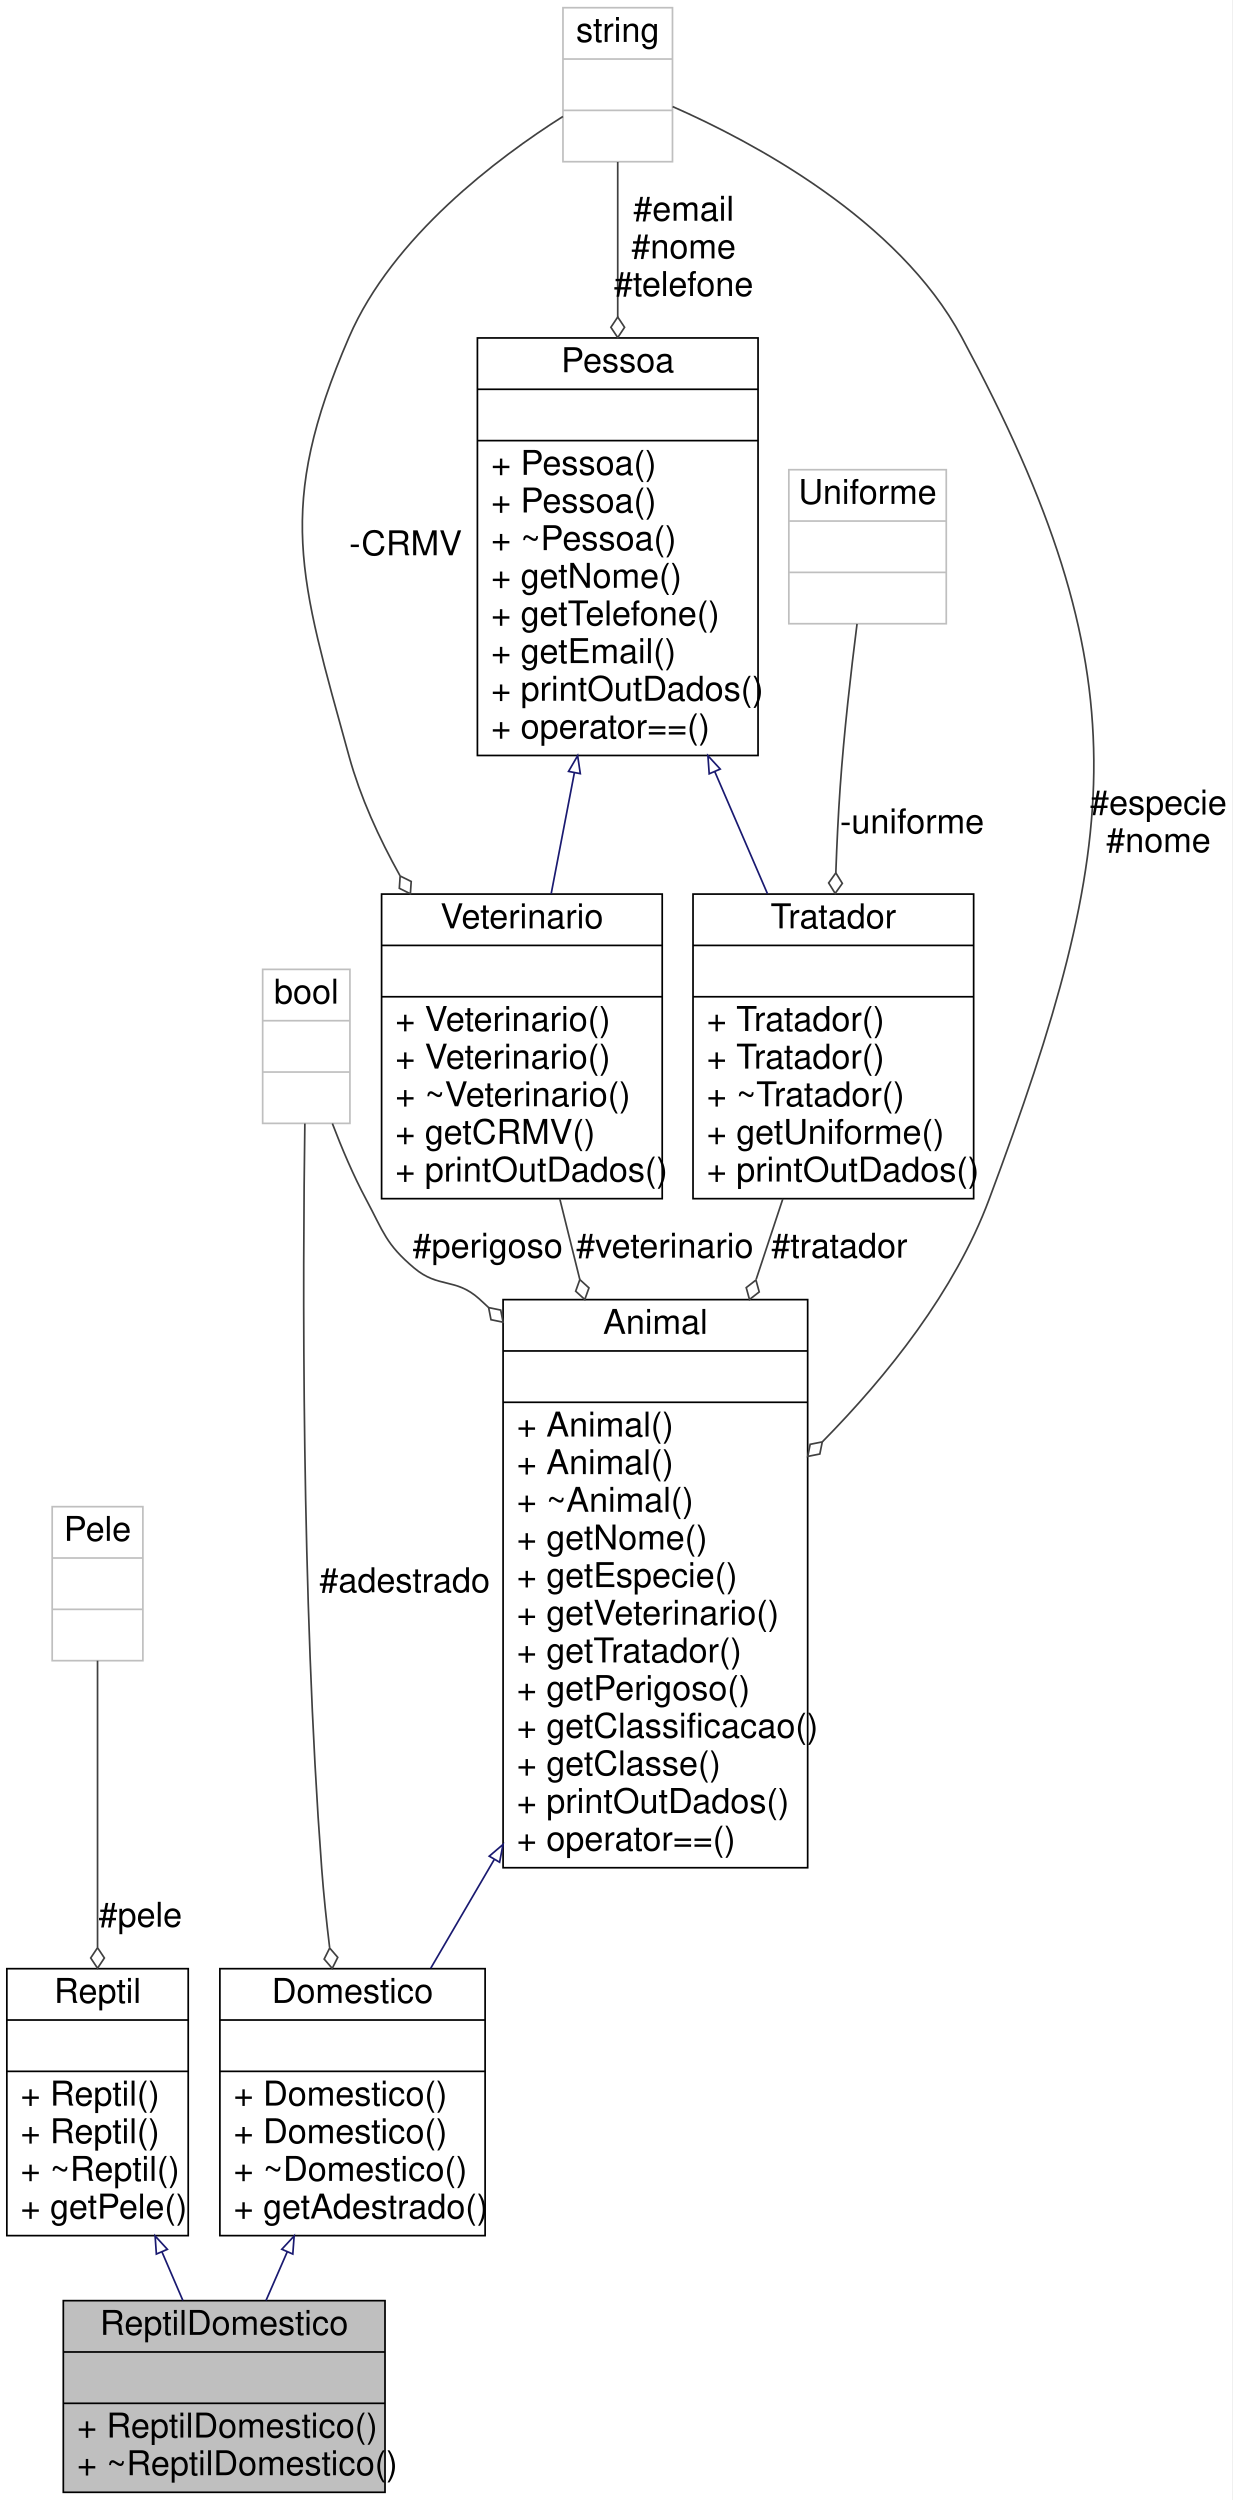
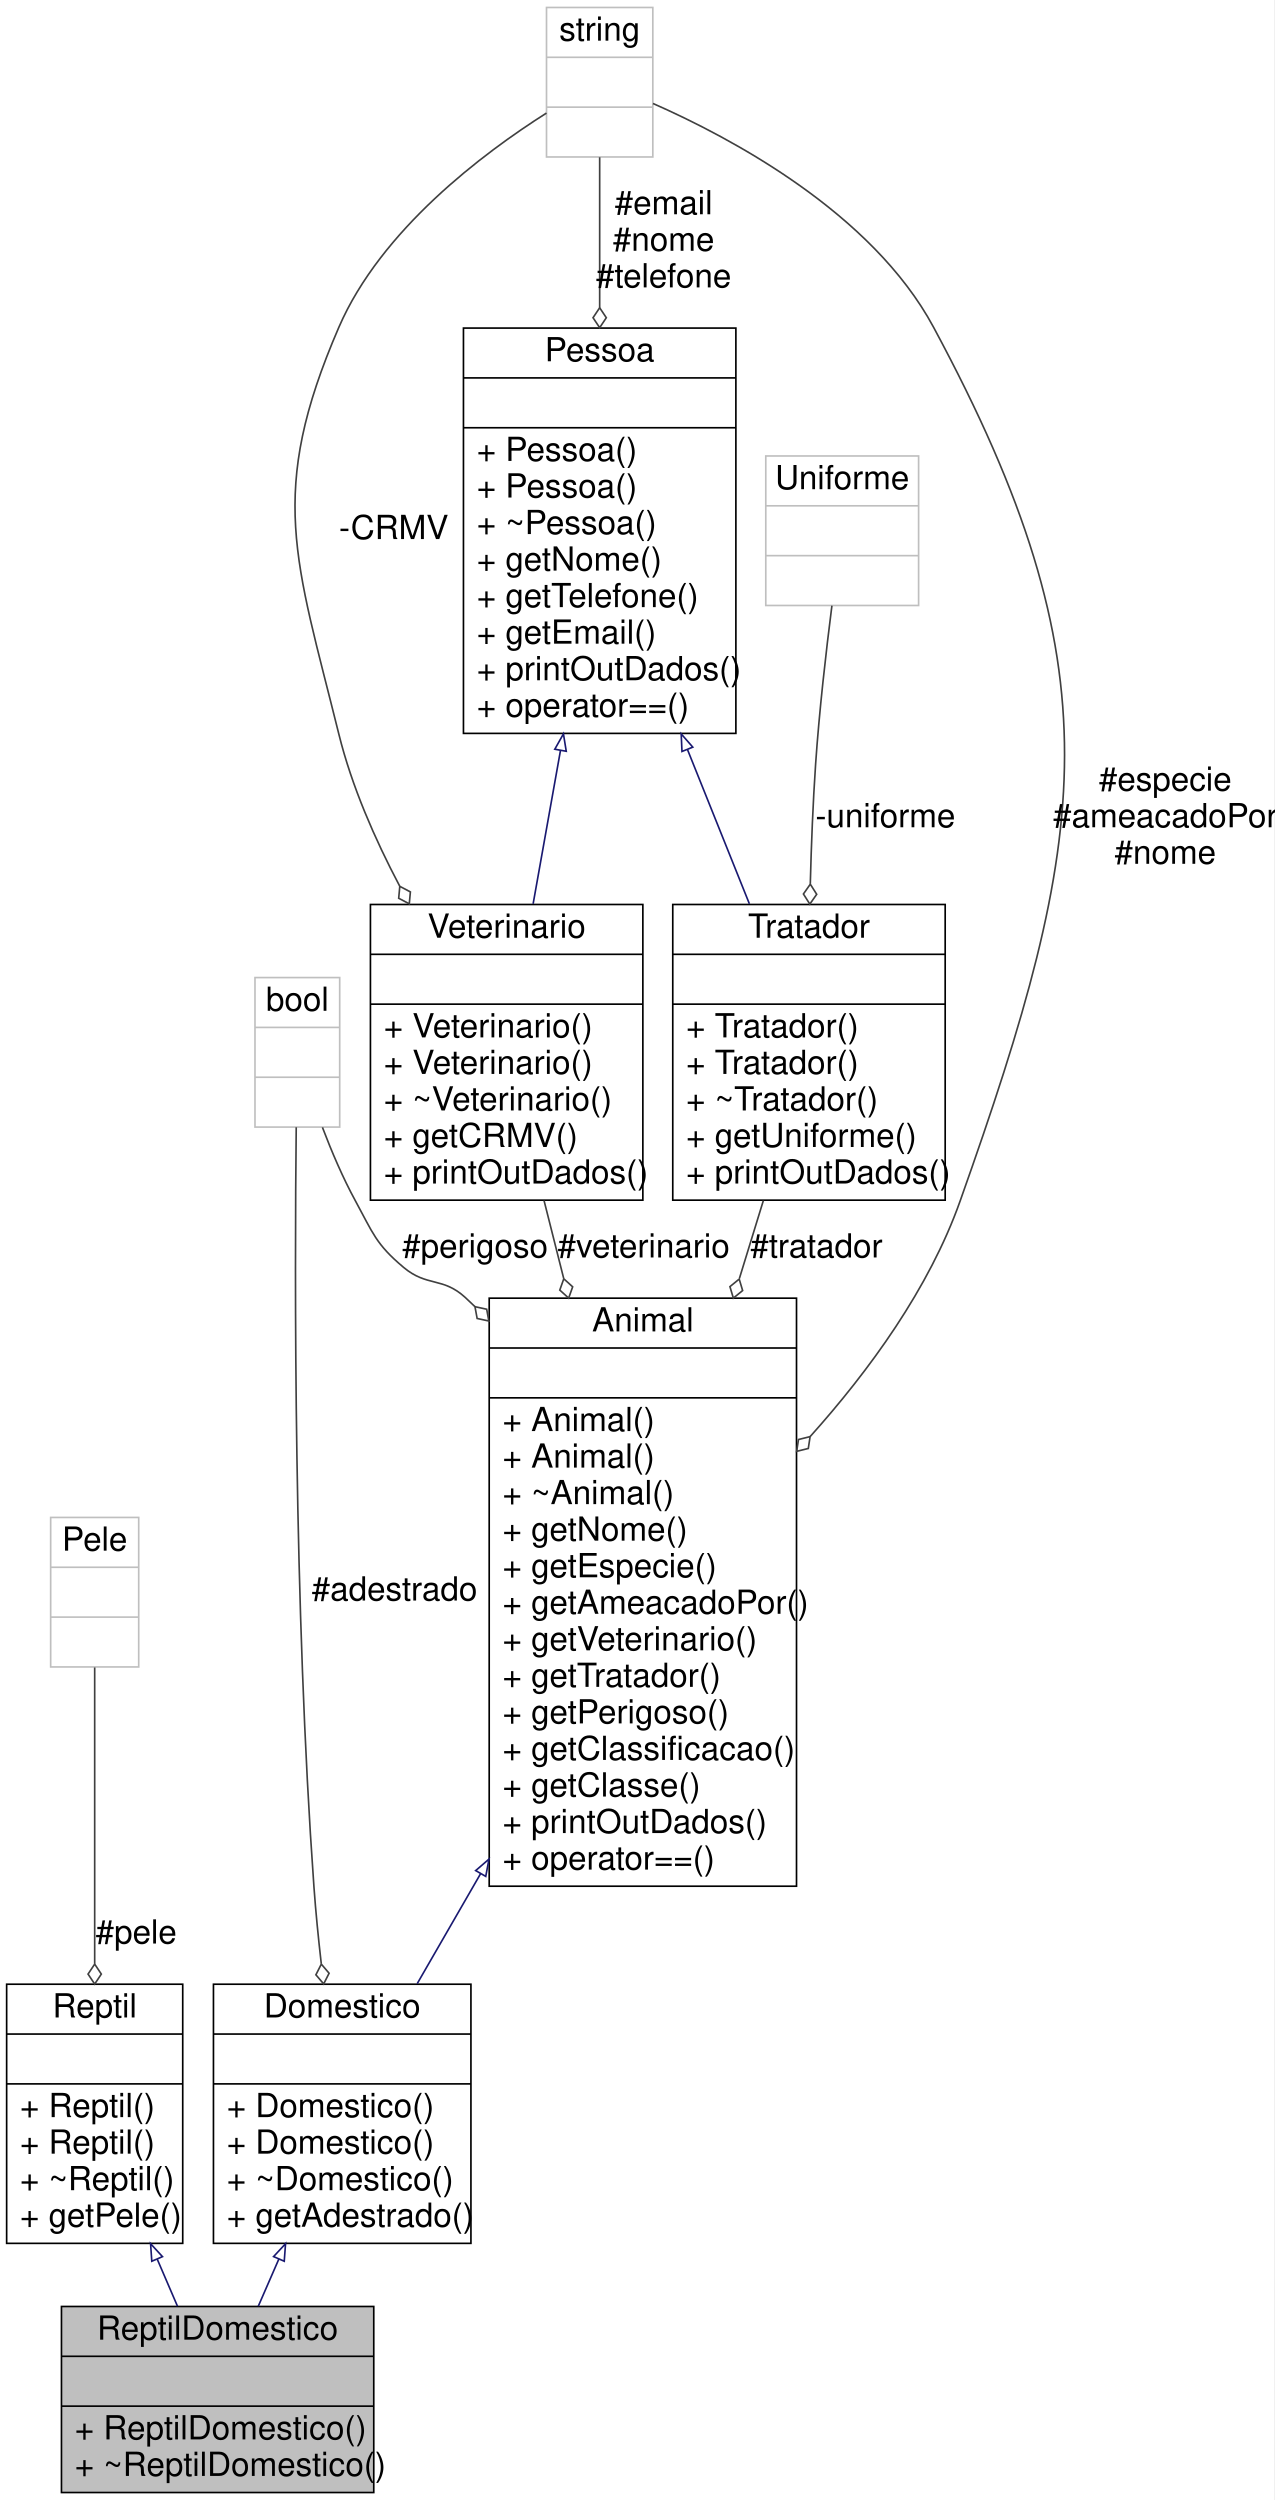
- <svg xmlns="http://www.w3.org/2000/svg" xmlns:xlink="http://www.w3.org/1999/xlink" width="720pt" height="1461pt" viewBox="0.00 0.00 720.00 1461.00">
-   <g id="graph0" class="graph" transform="scale(1 1) rotate(0) translate(4 1457)">
-     <polygon fill="#ffffff" stroke="transparent" points="-4,4 -4,-1457 716,-1457 716,4 -4,4" />
+ <svg xmlns="http://www.w3.org/2000/svg" xmlns:xlink="http://www.w3.org/1999/xlink" width="767pt" height="1505pt" viewBox="0.00 0.00 767.00 1505.00">
+   <g id="graph0" class="graph" transform="scale(1 1) rotate(0) translate(4 1501)">
+     <polygon fill="#ffffff" stroke="transparent" points="-4,4 -4,-1501 763,-1501 763,4 -4,4" />
    <g id="node1" class="node">
      <polygon fill="#bfbfbf" stroke="#000000" points="33,-.5 33,-112.5 221,-112.5 221,-.5 33,-.5" />
      <text text-anchor="middle" x="127" y="-92.5" font-family="Helvetica,sans-Serif" font-size="20.00" fill="#000000">ReptilDomestico</text>
      <polyline fill="none" stroke="#000000" points="33,-82.5 221,-82.5 " />
      <text text-anchor="middle" x="127" y="-62.5" font-family="Helvetica,sans-Serif" font-size="20.00" fill="#000000"> </text>
      <polyline fill="none" stroke="#000000" points="33,-52.5 221,-52.5 " />
      <text text-anchor="start" x="41" y="-32.5" font-family="Helvetica,sans-Serif" font-size="20.00" fill="#000000">+ ReptilDomestico()</text>
      <text text-anchor="start" x="41" y="-10.5" font-family="Helvetica,sans-Serif" font-size="20.00" fill="#000000">+ ~ReptilDomestico()</text>
    </g>
    <g id="node2" class="node">
      <g id="a_node2">
        <a xlink:href="classReptil.html" target="_top" xlink:title="Classificação base para Repteis. ">
          <polygon fill="#ffffff" stroke="#000000" points="0,-150.5 0,-306.5 106,-306.5 106,-150.5 0,-150.5" />
          <text text-anchor="middle" x="53" y="-286.5" font-family="Helvetica,sans-Serif" font-size="20.00" fill="#000000">Reptil</text>
          <polyline fill="none" stroke="#000000" points="0,-276.5 106,-276.5 " />
          <text text-anchor="middle" x="53" y="-256.5" font-family="Helvetica,sans-Serif" font-size="20.00" fill="#000000"> </text>
          <polyline fill="none" stroke="#000000" points="0,-246.5 106,-246.5 " />
          <text text-anchor="start" x="8" y="-226.5" font-family="Helvetica,sans-Serif" font-size="20.00" fill="#000000">+ Reptil()</text>
          <text text-anchor="start" x="8" y="-204.5" font-family="Helvetica,sans-Serif" font-size="20.00" fill="#000000">+ Reptil()</text>
          <text text-anchor="start" x="8" y="-182.5" font-family="Helvetica,sans-Serif" font-size="20.00" fill="#000000">+ ~Reptil()</text>
          <text text-anchor="start" x="8" y="-160.5" font-family="Helvetica,sans-Serif" font-size="20.00" fill="#000000">+ getPele()</text>
        </a>
      </g>
    </g>
    <g id="edge1" class="edge">
      <path fill="none" stroke="#191970" d="M90.621,-141.056C94.773,-131.405 98.915,-121.779 102.837,-112.663" />
      <polygon fill="none" stroke="#191970" points="87.381,-139.732 86.644,-150.301 93.811,-142.498 87.381,-139.732" />
    </g>
    <g id="node3" class="node">
-       <polygon fill="#ffffff" stroke="#bfbfbf" points="26.5,-486.5 26.5,-576.5 79.5,-576.5 79.5,-486.5 26.5,-486.5" />
-       <text text-anchor="middle" x="53" y="-556.5" font-family="Helvetica,sans-Serif" font-size="20.00" fill="#000000">Pele</text>
-       <polyline fill="none" stroke="#bfbfbf" points="26.5,-546.5 79.5,-546.5 " />
-       <text text-anchor="middle" x="53" y="-526.5" font-family="Helvetica,sans-Serif" font-size="20.00" fill="#000000"> </text>
-       <polyline fill="none" stroke="#bfbfbf" points="26.5,-516.5 79.5,-516.5 " />
-       <text text-anchor="middle" x="53" y="-496.5" font-family="Helvetica,sans-Serif" font-size="20.00" fill="#000000"> </text>
+       <polygon fill="#ffffff" stroke="#bfbfbf" points="26.5,-497.5 26.5,-587.5 79.5,-587.5 79.5,-497.5 26.5,-497.5" />
+       <text text-anchor="middle" x="53" y="-567.5" font-family="Helvetica,sans-Serif" font-size="20.00" fill="#000000">Pele</text>
+       <polyline fill="none" stroke="#bfbfbf" points="26.5,-557.5 79.5,-557.5 " />
+       <text text-anchor="middle" x="53" y="-537.5" font-family="Helvetica,sans-Serif" font-size="20.00" fill="#000000"> </text>
+       <polyline fill="none" stroke="#bfbfbf" points="26.5,-527.5 79.5,-527.5 " />
+       <text text-anchor="middle" x="53" y="-507.5" font-family="Helvetica,sans-Serif" font-size="20.00" fill="#000000"> </text>
    </g>
    <g id="edge2" class="edge">
-       <path fill="none" stroke="#404040" d="M53,-486.465C53,-442.478 53,-374.279 53,-319.049" />
-       <polygon fill="none" stroke="#404040" points="53,-318.757 49,-312.757 53,-306.757 57,-312.757 53,-318.757" />
+       <path fill="none" stroke="#404040" d="M53,-497.177C53,-450.719 53,-377.213 53,-318.82" />
+       <polygon fill="none" stroke="#404040" points="53,-318.604 49,-312.604 53,-306.604 57,-312.604 53,-318.604" />
      <text text-anchor="middle" x="78" y="-331" font-family="Helvetica,sans-Serif" font-size="20.00" fill="#000000"> #pele</text>
    </g>
    <g id="node4" class="node">
      <g id="a_node4">
        <a xlink:href="classDomestico.html" target="_top" xlink:title="Umas das definições de categoria para Animal. ">
          <polygon fill="#ffffff" stroke="#000000" points="124.5,-150.5 124.5,-306.5 279.5,-306.5 279.5,-150.5 124.5,-150.5" />
          <text text-anchor="middle" x="202" y="-286.5" font-family="Helvetica,sans-Serif" font-size="20.00" fill="#000000">Domestico</text>
          <polyline fill="none" stroke="#000000" points="124.5,-276.5 279.5,-276.5 " />
          <text text-anchor="middle" x="202" y="-256.5" font-family="Helvetica,sans-Serif" font-size="20.00" fill="#000000"> </text>
          <polyline fill="none" stroke="#000000" points="124.5,-246.5 279.5,-246.5 " />
          <text text-anchor="start" x="132.5" y="-226.5" font-family="Helvetica,sans-Serif" font-size="20.00" fill="#000000">+ Domestico()</text>
          <text text-anchor="start" x="132.5" y="-204.5" font-family="Helvetica,sans-Serif" font-size="20.00" fill="#000000">+ Domestico()</text>
          <text text-anchor="start" x="132.5" y="-182.5" font-family="Helvetica,sans-Serif" font-size="20.00" fill="#000000">+ ~Domestico()</text>
          <text text-anchor="start" x="132.5" y="-160.5" font-family="Helvetica,sans-Serif" font-size="20.00" fill="#000000">+ getAdestrado()</text>
        </a>
      </g>
    </g>
    <g id="edge3" class="edge">
      <path fill="none" stroke="#191970" d="M163.87,-141.056C159.662,-131.405 155.465,-121.779 151.489,-112.663" />
      <polygon fill="none" stroke="#191970" points="160.696,-142.534 167.902,-150.301 167.113,-139.736 160.696,-142.534" />
    </g>
    <g id="node5" class="node">
      <g id="a_node5">
        <a xlink:href="classAnimal.html" target="_top" xlink:title="Implementação base para o cadastro de animais. ">
-           <polygon fill="#ffffff" stroke="#000000" points="290,-365.5 290,-697.5 468,-697.5 468,-365.5 290,-365.5" />
-           <text text-anchor="middle" x="379" y="-677.5" font-family="Helvetica,sans-Serif" font-size="20.00" fill="#000000">Animal</text>
-           <polyline fill="none" stroke="#000000" points="290,-667.5 468,-667.5 " />
-           <text text-anchor="middle" x="379" y="-647.5" font-family="Helvetica,sans-Serif" font-size="20.00" fill="#000000"> </text>
-           <polyline fill="none" stroke="#000000" points="290,-637.5 468,-637.5 " />
-           <text text-anchor="start" x="298" y="-617.5" font-family="Helvetica,sans-Serif" font-size="20.00" fill="#000000">+ Animal()</text>
-           <text text-anchor="start" x="298" y="-595.5" font-family="Helvetica,sans-Serif" font-size="20.00" fill="#000000">+ Animal()</text>
-           <text text-anchor="start" x="298" y="-573.5" font-family="Helvetica,sans-Serif" font-size="20.00" fill="#000000">+ ~Animal()</text>
-           <text text-anchor="start" x="298" y="-551.5" font-family="Helvetica,sans-Serif" font-size="20.00" fill="#000000">+ getNome()</text>
-           <text text-anchor="start" x="298" y="-529.5" font-family="Helvetica,sans-Serif" font-size="20.00" fill="#000000">+ getEspecie()</text>
-           <text text-anchor="start" x="298" y="-507.5" font-family="Helvetica,sans-Serif" font-size="20.00" fill="#000000">+ getVeterinario()</text>
-           <text text-anchor="start" x="298" y="-485.5" font-family="Helvetica,sans-Serif" font-size="20.00" fill="#000000">+ getTratador()</text>
-           <text text-anchor="start" x="298" y="-463.5" font-family="Helvetica,sans-Serif" font-size="20.00" fill="#000000">+ getPerigoso()</text>
-           <text text-anchor="start" x="298" y="-441.5" font-family="Helvetica,sans-Serif" font-size="20.00" fill="#000000">+ getClassificacao()</text>
-           <text text-anchor="start" x="298" y="-419.5" font-family="Helvetica,sans-Serif" font-size="20.00" fill="#000000">+ getClasse()</text>
-           <text text-anchor="start" x="298" y="-397.5" font-family="Helvetica,sans-Serif" font-size="20.00" fill="#000000">+ printOutDados()</text>
-           <text text-anchor="start" x="298" y="-375.5" font-family="Helvetica,sans-Serif" font-size="20.00" fill="#000000">+ operator==()</text>
+           <polygon fill="#ffffff" stroke="#000000" points="290.5,-365.5 290.5,-719.5 475.5,-719.5 475.5,-365.5 290.5,-365.5" />
+           <text text-anchor="middle" x="383" y="-699.5" font-family="Helvetica,sans-Serif" font-size="20.00" fill="#000000">Animal</text>
+           <polyline fill="none" stroke="#000000" points="290.5,-689.5 475.5,-689.5 " />
+           <text text-anchor="middle" x="383" y="-669.5" font-family="Helvetica,sans-Serif" font-size="20.00" fill="#000000"> </text>
+           <polyline fill="none" stroke="#000000" points="290.5,-659.5 475.5,-659.5 " />
+           <text text-anchor="start" x="298.5" y="-639.5" font-family="Helvetica,sans-Serif" font-size="20.00" fill="#000000">+ Animal()</text>
+           <text text-anchor="start" x="298.5" y="-617.5" font-family="Helvetica,sans-Serif" font-size="20.00" fill="#000000">+ Animal()</text>
+           <text text-anchor="start" x="298.5" y="-595.5" font-family="Helvetica,sans-Serif" font-size="20.00" fill="#000000">+ ~Animal()</text>
+           <text text-anchor="start" x="298.5" y="-573.5" font-family="Helvetica,sans-Serif" font-size="20.00" fill="#000000">+ getNome()</text>
+           <text text-anchor="start" x="298.5" y="-551.5" font-family="Helvetica,sans-Serif" font-size="20.00" fill="#000000">+ getEspecie()</text>
+           <text text-anchor="start" x="298.5" y="-529.5" font-family="Helvetica,sans-Serif" font-size="20.00" fill="#000000">+ getAmeacadoPor()</text>
+           <text text-anchor="start" x="298.5" y="-507.5" font-family="Helvetica,sans-Serif" font-size="20.00" fill="#000000">+ getVeterinario()</text>
+           <text text-anchor="start" x="298.5" y="-485.5" font-family="Helvetica,sans-Serif" font-size="20.00" fill="#000000">+ getTratador()</text>
+           <text text-anchor="start" x="298.5" y="-463.5" font-family="Helvetica,sans-Serif" font-size="20.00" fill="#000000">+ getPerigoso()</text>
+           <text text-anchor="start" x="298.5" y="-441.5" font-family="Helvetica,sans-Serif" font-size="20.00" fill="#000000">+ getClassificacao()</text>
+           <text text-anchor="start" x="298.5" y="-419.5" font-family="Helvetica,sans-Serif" font-size="20.00" fill="#000000">+ getClasse()</text>
+           <text text-anchor="start" x="298.5" y="-397.5" font-family="Helvetica,sans-Serif" font-size="20.00" fill="#000000">+ printOutDados()</text>
+           <text text-anchor="start" x="298.5" y="-375.5" font-family="Helvetica,sans-Serif" font-size="20.00" fill="#000000">+ operator==()</text>
        </a>
      </g>
    </g>
    <g id="edge4" class="edge">
-       <path fill="none" stroke="#191970" d="M284.84,-370.31C271.943,-348.233 259.208,-326.432 247.735,-306.792" />
-       <polygon fill="none" stroke="#191970" points="281.915,-372.243 289.981,-379.112 287.959,-368.712 281.915,-372.243" />
+       <path fill="none" stroke="#191970" d="M285.271,-372.959C271.963,-349.873 258.865,-327.15 247.138,-306.805" />
+       <polygon fill="none" stroke="#191970" points="282.353,-374.905 290.379,-381.821 288.417,-371.409 282.353,-374.905" />
    </g>
    <g id="node6" class="node">
      <g id="a_node6">
        <a xlink:href="classTratador.html" target="_top" xlink:title="Implementação dos tratadores. ">
-           <polygon fill="#ffffff" stroke="#000000" points="401,-756.5 401,-934.5 565,-934.5 565,-756.5 401,-756.5" />
-           <text text-anchor="middle" x="483" y="-914.5" font-family="Helvetica,sans-Serif" font-size="20.00" fill="#000000">Tratador</text>
-           <polyline fill="none" stroke="#000000" points="401,-904.5 565,-904.5 " />
-           <text text-anchor="middle" x="483" y="-884.5" font-family="Helvetica,sans-Serif" font-size="20.00" fill="#000000"> </text>
-           <polyline fill="none" stroke="#000000" points="401,-874.5 565,-874.5 " />
+           <polygon fill="#ffffff" stroke="#000000" points="401,-778.5 401,-956.5 565,-956.5 565,-778.5 401,-778.5" />
+           <text text-anchor="middle" x="483" y="-936.5" font-family="Helvetica,sans-Serif" font-size="20.00" fill="#000000">Tratador</text>
+           <polyline fill="none" stroke="#000000" points="401,-926.5 565,-926.5 " />
+           <text text-anchor="middle" x="483" y="-906.5" font-family="Helvetica,sans-Serif" font-size="20.00" fill="#000000"> </text>
+           <polyline fill="none" stroke="#000000" points="401,-896.5 565,-896.5 " />
+           <text text-anchor="start" x="409" y="-876.5" font-family="Helvetica,sans-Serif" font-size="20.00" fill="#000000">+ Tratador()</text>
          <text text-anchor="start" x="409" y="-854.5" font-family="Helvetica,sans-Serif" font-size="20.00" fill="#000000">+ Tratador()</text>
-           <text text-anchor="start" x="409" y="-832.5" font-family="Helvetica,sans-Serif" font-size="20.00" fill="#000000">+ Tratador()</text>
-           <text text-anchor="start" x="409" y="-810.5" font-family="Helvetica,sans-Serif" font-size="20.00" fill="#000000">+ ~Tratador()</text>
-           <text text-anchor="start" x="409" y="-788.5" font-family="Helvetica,sans-Serif" font-size="20.00" fill="#000000">+ getUniforme()</text>
-           <text text-anchor="start" x="409" y="-766.5" font-family="Helvetica,sans-Serif" font-size="20.00" fill="#000000">+ printOutDados()</text>
+           <text text-anchor="start" x="409" y="-832.5" font-family="Helvetica,sans-Serif" font-size="20.00" fill="#000000">+ ~Tratador()</text>
+           <text text-anchor="start" x="409" y="-810.5" font-family="Helvetica,sans-Serif" font-size="20.00" fill="#000000">+ getUniforme()</text>
+           <text text-anchor="start" x="409" y="-788.5" font-family="Helvetica,sans-Serif" font-size="20.00" fill="#000000">+ printOutDados()</text>
        </a>
      </g>
    </g>
    <g id="edge5" class="edge">
-       <path fill="none" stroke="#404040" d="M453.476,-756.36C448.547,-741.478 443.284,-725.589 437.922,-709.398" />
-       <polygon fill="none" stroke="#404040" points="437.776,-708.957 432.092,-704.519 434.002,-697.565 439.686,-702.003 437.776,-708.957" />
-       <text text-anchor="middle" x="486.5" y="-722" font-family="Helvetica,sans-Serif" font-size="20.00" fill="#000000"> #tratador</text>
+       <path fill="none" stroke="#404040" d="M455.542,-778.262C450.983,-763.443 446.107,-747.596 441.12,-731.39" />
+       <polygon fill="none" stroke="#404040" points="441.001,-731.004 435.414,-726.446 437.472,-719.535 443.06,-724.093 441.001,-731.004" />
+       <text text-anchor="middle" x="487.5" y="-744" font-family="Helvetica,sans-Serif" font-size="20.00" fill="#000000"> #tratador</text>
    </g>
    <g id="node7" class="node">
      <g id="a_node7">
        <a xlink:href="classPessoa.html" target="_top" xlink:title="Classe base dos funcionarios. ">
-           <polygon fill="#ffffff" stroke="#000000" points="275,-1015.5 275,-1259.5 439,-1259.5 439,-1015.5 275,-1015.5" />
-           <text text-anchor="middle" x="357" y="-1239.5" font-family="Helvetica,sans-Serif" font-size="20.00" fill="#000000">Pessoa</text>
-           <polyline fill="none" stroke="#000000" points="275,-1229.5 439,-1229.5 " />
-           <text text-anchor="middle" x="357" y="-1209.5" font-family="Helvetica,sans-Serif" font-size="20.00" fill="#000000"> </text>
-           <polyline fill="none" stroke="#000000" points="275,-1199.5 439,-1199.5 " />
-           <text text-anchor="start" x="283" y="-1179.5" font-family="Helvetica,sans-Serif" font-size="20.00" fill="#000000">+ Pessoa()</text>
-           <text text-anchor="start" x="283" y="-1157.5" font-family="Helvetica,sans-Serif" font-size="20.00" fill="#000000">+ Pessoa()</text>
-           <text text-anchor="start" x="283" y="-1135.5" font-family="Helvetica,sans-Serif" font-size="20.00" fill="#000000">+ ~Pessoa()</text>
-           <text text-anchor="start" x="283" y="-1113.5" font-family="Helvetica,sans-Serif" font-size="20.00" fill="#000000">+ getNome()</text>
-           <text text-anchor="start" x="283" y="-1091.5" font-family="Helvetica,sans-Serif" font-size="20.00" fill="#000000">+ getTelefone()</text>
-           <text text-anchor="start" x="283" y="-1069.5" font-family="Helvetica,sans-Serif" font-size="20.00" fill="#000000">+ getEmail()</text>
-           <text text-anchor="start" x="283" y="-1047.5" font-family="Helvetica,sans-Serif" font-size="20.00" fill="#000000">+ printOutDados()</text>
-           <text text-anchor="start" x="283" y="-1025.5" font-family="Helvetica,sans-Serif" font-size="20.00" fill="#000000">+ operator==()</text>
+           <polygon fill="#ffffff" stroke="#000000" points="275,-1059.5 275,-1303.5 439,-1303.5 439,-1059.5 275,-1059.5" />
+           <text text-anchor="middle" x="357" y="-1283.5" font-family="Helvetica,sans-Serif" font-size="20.00" fill="#000000">Pessoa</text>
+           <polyline fill="none" stroke="#000000" points="275,-1273.5 439,-1273.5 " />
+           <text text-anchor="middle" x="357" y="-1253.5" font-family="Helvetica,sans-Serif" font-size="20.00" fill="#000000"> </text>
+           <polyline fill="none" stroke="#000000" points="275,-1243.5 439,-1243.5 " />
+           <text text-anchor="start" x="283" y="-1223.5" font-family="Helvetica,sans-Serif" font-size="20.00" fill="#000000">+ Pessoa()</text>
+           <text text-anchor="start" x="283" y="-1201.5" font-family="Helvetica,sans-Serif" font-size="20.00" fill="#000000">+ Pessoa()</text>
+           <text text-anchor="start" x="283" y="-1179.5" font-family="Helvetica,sans-Serif" font-size="20.00" fill="#000000">+ ~Pessoa()</text>
+           <text text-anchor="start" x="283" y="-1157.5" font-family="Helvetica,sans-Serif" font-size="20.00" fill="#000000">+ getNome()</text>
+           <text text-anchor="start" x="283" y="-1135.5" font-family="Helvetica,sans-Serif" font-size="20.00" fill="#000000">+ getTelefone()</text>
+           <text text-anchor="start" x="283" y="-1113.5" font-family="Helvetica,sans-Serif" font-size="20.00" fill="#000000">+ getEmail()</text>
+           <text text-anchor="start" x="283" y="-1091.5" font-family="Helvetica,sans-Serif" font-size="20.00" fill="#000000">+ printOutDados()</text>
+           <text text-anchor="start" x="283" y="-1069.5" font-family="Helvetica,sans-Serif" font-size="20.00" fill="#000000">+ operator==()</text>
        </a>
      </g>
    </g>
    <g id="edge6" class="edge">
-       <path fill="none" stroke="#191970" d="M413.686,-1006.132C424.11,-981.976 434.766,-957.281 444.498,-934.727" />
-       <polygon fill="none" stroke="#191970" points="410.454,-1004.789 409.705,-1015.358 416.881,-1007.563 410.454,-1004.789" />
+       <path fill="none" stroke="#191970" d="M409.946,-1049.556C422.479,-1018.321 435.558,-985.728 447.128,-956.896" />
+       <polygon fill="none" stroke="#191970" points="406.552,-1048.616 406.076,-1059.2 413.048,-1051.223 406.552,-1048.616" />
    </g>
    <g id="node11" class="node">
      <g id="a_node11">
        <a xlink:href="classVeterinario.html" target="_top" xlink:title="Implementação dos veterinarios. ">
-           <polygon fill="#ffffff" stroke="#000000" points="219,-756.5 219,-934.5 383,-934.5 383,-756.5 219,-756.5" />
-           <text text-anchor="middle" x="301" y="-914.5" font-family="Helvetica,sans-Serif" font-size="20.00" fill="#000000">Veterinario</text>
-           <polyline fill="none" stroke="#000000" points="219,-904.5 383,-904.5 " />
-           <text text-anchor="middle" x="301" y="-884.5" font-family="Helvetica,sans-Serif" font-size="20.00" fill="#000000"> </text>
-           <polyline fill="none" stroke="#000000" points="219,-874.5 383,-874.5 " />
+           <polygon fill="#ffffff" stroke="#000000" points="219,-778.5 219,-956.5 383,-956.5 383,-778.5 219,-778.5" />
+           <text text-anchor="middle" x="301" y="-936.5" font-family="Helvetica,sans-Serif" font-size="20.00" fill="#000000">Veterinario</text>
+           <polyline fill="none" stroke="#000000" points="219,-926.5 383,-926.5 " />
+           <text text-anchor="middle" x="301" y="-906.5" font-family="Helvetica,sans-Serif" font-size="20.00" fill="#000000"> </text>
+           <polyline fill="none" stroke="#000000" points="219,-896.5 383,-896.5 " />
+           <text text-anchor="start" x="227" y="-876.5" font-family="Helvetica,sans-Serif" font-size="20.00" fill="#000000">+ Veterinario()</text>
          <text text-anchor="start" x="227" y="-854.5" font-family="Helvetica,sans-Serif" font-size="20.00" fill="#000000">+ Veterinario()</text>
-           <text text-anchor="start" x="227" y="-832.5" font-family="Helvetica,sans-Serif" font-size="20.00" fill="#000000">+ Veterinario()</text>
-           <text text-anchor="start" x="227" y="-810.5" font-family="Helvetica,sans-Serif" font-size="20.00" fill="#000000">+ ~Veterinario()</text>
-           <text text-anchor="start" x="227" y="-788.5" font-family="Helvetica,sans-Serif" font-size="20.00" fill="#000000">+ getCRMV()</text>
-           <text text-anchor="start" x="227" y="-766.5" font-family="Helvetica,sans-Serif" font-size="20.00" fill="#000000">+ printOutDados()</text>
+           <text text-anchor="start" x="227" y="-832.5" font-family="Helvetica,sans-Serif" font-size="20.00" fill="#000000">+ ~Veterinario()</text>
+           <text text-anchor="start" x="227" y="-810.5" font-family="Helvetica,sans-Serif" font-size="20.00" fill="#000000">+ getCRMV()</text>
+           <text text-anchor="start" x="227" y="-788.5" font-family="Helvetica,sans-Serif" font-size="20.00" fill="#000000">+ printOutDados()</text>
        </a>
      </g>
    </g>
    <g id="edge12" class="edge">
-       <path fill="none" stroke="#191970" d="M331.684,-1005.493C327.09,-981.541 322.399,-957.083 318.112,-934.727" />
-       <polygon fill="none" stroke="#191970" points="328.255,-1006.196 333.575,-1015.358 335.129,-1004.877 328.255,-1006.196" />
+       <path fill="none" stroke="#191970" d="M333.397,-1049.152C327.848,-1018.04 322.063,-985.604 316.943,-956.896" />
+       <polygon fill="none" stroke="#191970" points="329.987,-1049.97 335.189,-1059.2 336.878,-1048.741 329.987,-1049.97" />
    </g>
    <g id="node8" class="node">
-       <polygon fill="#ffffff" stroke="#bfbfbf" points="325,-1362.5 325,-1452.5 389,-1452.5 389,-1362.5 325,-1362.5" />
-       <text text-anchor="middle" x="357" y="-1432.5" font-family="Helvetica,sans-Serif" font-size="20.00" fill="#000000">string</text>
-       <polyline fill="none" stroke="#bfbfbf" points="325,-1422.5 389,-1422.5 " />
-       <text text-anchor="middle" x="357" y="-1402.5" font-family="Helvetica,sans-Serif" font-size="20.00" fill="#000000"> </text>
-       <polyline fill="none" stroke="#bfbfbf" points="325,-1392.5 389,-1392.5 " />
-       <text text-anchor="middle" x="357" y="-1372.5" font-family="Helvetica,sans-Serif" font-size="20.00" fill="#000000"> </text>
+       <polygon fill="#ffffff" stroke="#bfbfbf" points="325,-1406.5 325,-1496.5 389,-1496.5 389,-1406.5 325,-1406.5" />
+       <text text-anchor="middle" x="357" y="-1476.5" font-family="Helvetica,sans-Serif" font-size="20.00" fill="#000000">string</text>
+       <polyline fill="none" stroke="#bfbfbf" points="325,-1466.5 389,-1466.5 " />
+       <text text-anchor="middle" x="357" y="-1446.5" font-family="Helvetica,sans-Serif" font-size="20.00" fill="#000000"> </text>
+       <polyline fill="none" stroke="#bfbfbf" points="325,-1436.5 389,-1436.5 " />
+       <text text-anchor="middle" x="357" y="-1416.5" font-family="Helvetica,sans-Serif" font-size="20.00" fill="#000000"> </text>
    </g>
    <g id="edge10" class="edge">
-       <path fill="none" stroke="#404040" d="M389.09,-1394.703C435.774,-1374.16 520.884,-1328.993 558,-1260 664.176,-1062.634 652.445,-965.936 574,-756 553.966,-702.386 514.713,-653.104 476.644,-614.458" />
-       <polygon fill="none" stroke="#404040" points="476.533,-614.348 469.46,-612.944 468.035,-605.875 475.108,-607.279 476.533,-614.348" />
-       <text text-anchor="middle" x="673" y="-981" font-family="Helvetica,sans-Serif" font-size="20.00" fill="#000000"> #especie</text>
-       <text text-anchor="middle" x="673" y="-959" font-family="Helvetica,sans-Serif" font-size="20.00" fill="#000000">#nome</text>
+       <path fill="none" stroke="#404040" d="M389.09,-1438.703C435.774,-1418.16 520.884,-1372.993 558,-1304 668.806,-1098.028 652.156,-998.441 574,-778 555.356,-725.415 519.413,-676.006 483.689,-636.157" />
+       <polygon fill="none" stroke="#404040" points="483.682,-636.149 476.683,-634.411 475.595,-627.283 482.594,-629.02 483.682,-636.149" />
+       <text text-anchor="middle" x="697.5" y="-1025" font-family="Helvetica,sans-Serif" font-size="20.00" fill="#000000"> #especie</text>
+       <text text-anchor="middle" x="697.5" y="-1003" font-family="Helvetica,sans-Serif" font-size="20.00" fill="#000000">#ameacadoPor</text>
+       <text text-anchor="middle" x="697.5" y="-981" font-family="Helvetica,sans-Serif" font-size="20.00" fill="#000000">#nome</text>
    </g>
    <g id="edge7" class="edge">
-       <path fill="none" stroke="#404040" d="M357,-1362.308C357,-1337.172 357,-1304.434 357,-1271.754" />
-       <polygon fill="none" stroke="#404040" points="357,-1271.731 353,-1265.731 357,-1259.731 361,-1265.731 357,-1271.731" />
-       <text text-anchor="middle" x="395.5" y="-1328" font-family="Helvetica,sans-Serif" font-size="20.00" fill="#000000"> #email</text>
-       <text text-anchor="middle" x="395.5" y="-1306" font-family="Helvetica,sans-Serif" font-size="20.00" fill="#000000">#nome</text>
-       <text text-anchor="middle" x="395.5" y="-1284" font-family="Helvetica,sans-Serif" font-size="20.00" fill="#000000">#telefone</text>
+       <path fill="none" stroke="#404040" d="M357,-1406.308C357,-1381.172 357,-1348.434 357,-1315.754" />
+       <polygon fill="none" stroke="#404040" points="357,-1315.731 353,-1309.731 357,-1303.731 361,-1309.731 357,-1315.731" />
+       <text text-anchor="middle" x="395.5" y="-1372" font-family="Helvetica,sans-Serif" font-size="20.00" fill="#000000"> #email</text>
+       <text text-anchor="middle" x="395.5" y="-1350" font-family="Helvetica,sans-Serif" font-size="20.00" fill="#000000">#nome</text>
+       <text text-anchor="middle" x="395.5" y="-1328" font-family="Helvetica,sans-Serif" font-size="20.00" fill="#000000">#telefone</text>
    </g>
    <g id="edge13" class="edge">
-       <path fill="none" stroke="#404040" d="M324.967,-1388.928C286.912,-1364.789 225.392,-1318.696 200,-1260 156.766,-1160.062 171.094,-1119.982 200,-1015 206.565,-991.159 217.458,-967.286 229.716,-945.295" />
-       <polygon fill="none" stroke="#404040" points="229.85,-945.062 229.373,-937.867 235.831,-934.659 236.309,-941.854 229.85,-945.062" />
-       <text text-anchor="middle" x="233" y="-1132.5" font-family="Helvetica,sans-Serif" font-size="20.00" fill="#000000"> -CRMV</text>
+       <path fill="none" stroke="#404040" d="M324.967,-1432.928C286.912,-1408.789 225.392,-1362.696 200,-1304 156.766,-1204.062 173.835,-1164.698 200,-1059 207.728,-1027.78 221.575,-996.035 236.585,-967.605" />
+       <polygon fill="none" stroke="#404040" points="236.677,-967.434 236.012,-960.254 242.385,-956.879 243.05,-964.059 236.677,-967.434" />
+       <text text-anchor="middle" x="233" y="-1176.5" font-family="Helvetica,sans-Serif" font-size="20.00" fill="#000000"> -CRMV</text>
    </g>
    <g id="node9" class="node">
-       <polygon fill="#ffffff" stroke="#bfbfbf" points="457,-1092.5 457,-1182.5 549,-1182.5 549,-1092.5 457,-1092.5" />
-       <text text-anchor="middle" x="503" y="-1162.5" font-family="Helvetica,sans-Serif" font-size="20.00" fill="#000000">Uniforme</text>
-       <polyline fill="none" stroke="#bfbfbf" points="457,-1152.5 549,-1152.5 " />
-       <text text-anchor="middle" x="503" y="-1132.5" font-family="Helvetica,sans-Serif" font-size="20.00" fill="#000000"> </text>
-       <polyline fill="none" stroke="#bfbfbf" points="457,-1122.5 549,-1122.5 " />
-       <text text-anchor="middle" x="503" y="-1102.5" font-family="Helvetica,sans-Serif" font-size="20.00" fill="#000000"> </text>
+       <polygon fill="#ffffff" stroke="#bfbfbf" points="457,-1136.5 457,-1226.5 549,-1226.5 549,-1136.5 457,-1136.5" />
+       <text text-anchor="middle" x="503" y="-1206.5" font-family="Helvetica,sans-Serif" font-size="20.00" fill="#000000">Uniforme</text>
+       <polyline fill="none" stroke="#bfbfbf" points="457,-1196.5 549,-1196.5 " />
+       <text text-anchor="middle" x="503" y="-1176.5" font-family="Helvetica,sans-Serif" font-size="20.00" fill="#000000"> </text>
+       <polyline fill="none" stroke="#bfbfbf" points="457,-1166.5 549,-1166.5 " />
+       <text text-anchor="middle" x="503" y="-1146.5" font-family="Helvetica,sans-Serif" font-size="20.00" fill="#000000"> </text>
    </g>
    <g id="edge8" class="edge">
-       <path fill="none" stroke="#404040" d="M496.848,-1092.35C493.351,-1064.846 489.237,-1028.959 487,-997 485.869,-980.843 485.05,-963.696 484.46,-946.969" />
-       <polygon fill="none" stroke="#404040" points="484.457,-946.878 480.265,-941.011 484.069,-934.885 488.261,-940.752 484.457,-946.878" />
-       <text text-anchor="middle" x="529" y="-970" font-family="Helvetica,sans-Serif" font-size="20.00" fill="#000000"> -uniforme</text>
+       <path fill="none" stroke="#404040" d="M496.809,-1136.353C493.299,-1108.849 489.184,-1072.963 487,-1041 485.408,-1017.706 484.414,-992.617 483.801,-968.954" />
+       <polygon fill="none" stroke="#404040" points="483.795,-968.723 479.656,-962.818 483.514,-956.726 487.654,-962.631 483.795,-968.723" />
+       <text text-anchor="middle" x="529" y="-1003" font-family="Helvetica,sans-Serif" font-size="20.00" fill="#000000"> -uniforme</text>
    </g>
    <g id="node10" class="node">
-       <polygon fill="#ffffff" stroke="#bfbfbf" points="149.5,-800.5 149.5,-890.5 200.5,-890.5 200.5,-800.5 149.5,-800.5" />
-       <text text-anchor="middle" x="175" y="-870.5" font-family="Helvetica,sans-Serif" font-size="20.00" fill="#000000">bool</text>
-       <polyline fill="none" stroke="#bfbfbf" points="149.5,-860.5 200.5,-860.5 " />
-       <text text-anchor="middle" x="175" y="-840.5" font-family="Helvetica,sans-Serif" font-size="20.00" fill="#000000"> </text>
-       <polyline fill="none" stroke="#bfbfbf" points="149.5,-830.5 200.5,-830.5 " />
-       <text text-anchor="middle" x="175" y="-810.5" font-family="Helvetica,sans-Serif" font-size="20.00" fill="#000000"> </text>
+       <polygon fill="#ffffff" stroke="#bfbfbf" points="149.5,-822.5 149.5,-912.5 200.5,-912.5 200.5,-822.5 149.5,-822.5" />
+       <text text-anchor="middle" x="175" y="-892.5" font-family="Helvetica,sans-Serif" font-size="20.00" fill="#000000">bool</text>
+       <polyline fill="none" stroke="#bfbfbf" points="149.5,-882.5 200.5,-882.5 " />
+       <text text-anchor="middle" x="175" y="-862.5" font-family="Helvetica,sans-Serif" font-size="20.00" fill="#000000"> </text>
+       <polyline fill="none" stroke="#bfbfbf" points="149.5,-852.5 200.5,-852.5 " />
+       <text text-anchor="middle" x="175" y="-832.5" font-family="Helvetica,sans-Serif" font-size="20.00" fill="#000000"> </text>
    </g>
    <g id="edge14" class="edge">
-       <path fill="none" stroke="#404040" d="M174.158,-800.374C172.942,-715.154 172.009,-524.745 184,-365 185.122,-350.048 186.775,-334.227 188.632,-318.861" />
-       <polygon fill="none" stroke="#404040" points="188.668,-318.568 185.444,-312.118 190.158,-306.661 193.382,-313.111 188.668,-318.568" />
-       <text text-anchor="middle" x="232.5" y="-526.5" font-family="Helvetica,sans-Serif" font-size="20.00" fill="#000000"> #adestrado</text>
+       <path fill="none" stroke="#404040" d="M174.328,-822.384C173.364,-734.319 172.87,-533.406 185,-365 186.076,-350.058 187.646,-334.243 189.402,-318.879" />
+       <polygon fill="none" stroke="#404040" points="189.435,-318.597 186.168,-312.169 190.845,-306.68 194.113,-313.109 189.435,-318.597" />
+       <text text-anchor="middle" x="233.5" y="-537.5" font-family="Helvetica,sans-Serif" font-size="20.00" fill="#000000"> #adestrado</text>
    </g>
    <g id="edge9" class="edge">
-       <path fill="none" stroke="#404040" d="M190.238,-800.406C195.767,-785.899 202.516,-769.972 210,-756 220.246,-736.871 221.42,-730 238,-716 252.279,-703.943 262.069,-710.457 276,-698 277.805,-696.386 279.59,-694.732 281.354,-693.043" />
-       <polygon fill="none" stroke="#404040" points="281.552,-692.843 282.932,-685.765 289.996,-684.316 288.616,-691.394 281.552,-692.843" />
-       <text text-anchor="middle" x="281" y="-722" font-family="Helvetica,sans-Serif" font-size="20.00" fill="#000000"> #perigoso</text>
+       <path fill="none" stroke="#404040" d="M190.1,-822.332C195.621,-807.82 202.401,-791.909 210,-778 220.528,-758.73 222.179,-752.115 239,-738 253.009,-726.245 262.502,-732.338 276,-720 277.996,-718.176 279.967,-716.305 281.913,-714.393" />
+       <polygon fill="none" stroke="#404040" points="281.931,-714.374 283.234,-707.282 290.282,-705.756 288.979,-712.849 281.931,-714.374" />
+       <text text-anchor="middle" x="282" y="-744" font-family="Helvetica,sans-Serif" font-size="20.00" fill="#000000"> #perigoso</text>
    </g>
    <g id="edge11" class="edge">
-       <path fill="none" stroke="#404040" d="M323.143,-756.36C326.84,-741.478 330.787,-725.589 334.809,-709.398" />
-       <polygon fill="none" stroke="#404040" points="334.855,-709.211 332.42,-702.424 337.748,-697.565 340.184,-704.353 334.855,-709.211" />
-       <text text-anchor="middle" x="384.5" y="-722" font-family="Helvetica,sans-Serif" font-size="20.00" fill="#000000"> #veterinario</text>
+       <path fill="none" stroke="#404040" d="M323.515,-778.262C327.254,-763.443 331.253,-747.596 335.342,-731.39" />
+       <polygon fill="none" stroke="#404040" points="335.397,-731.17 332.986,-724.374 338.333,-719.535 340.743,-726.331 335.397,-731.17" />
+       <text text-anchor="middle" x="383.5" y="-744" font-family="Helvetica,sans-Serif" font-size="20.00" fill="#000000"> #veterinario</text>
    </g>
  </g>
</svg>
